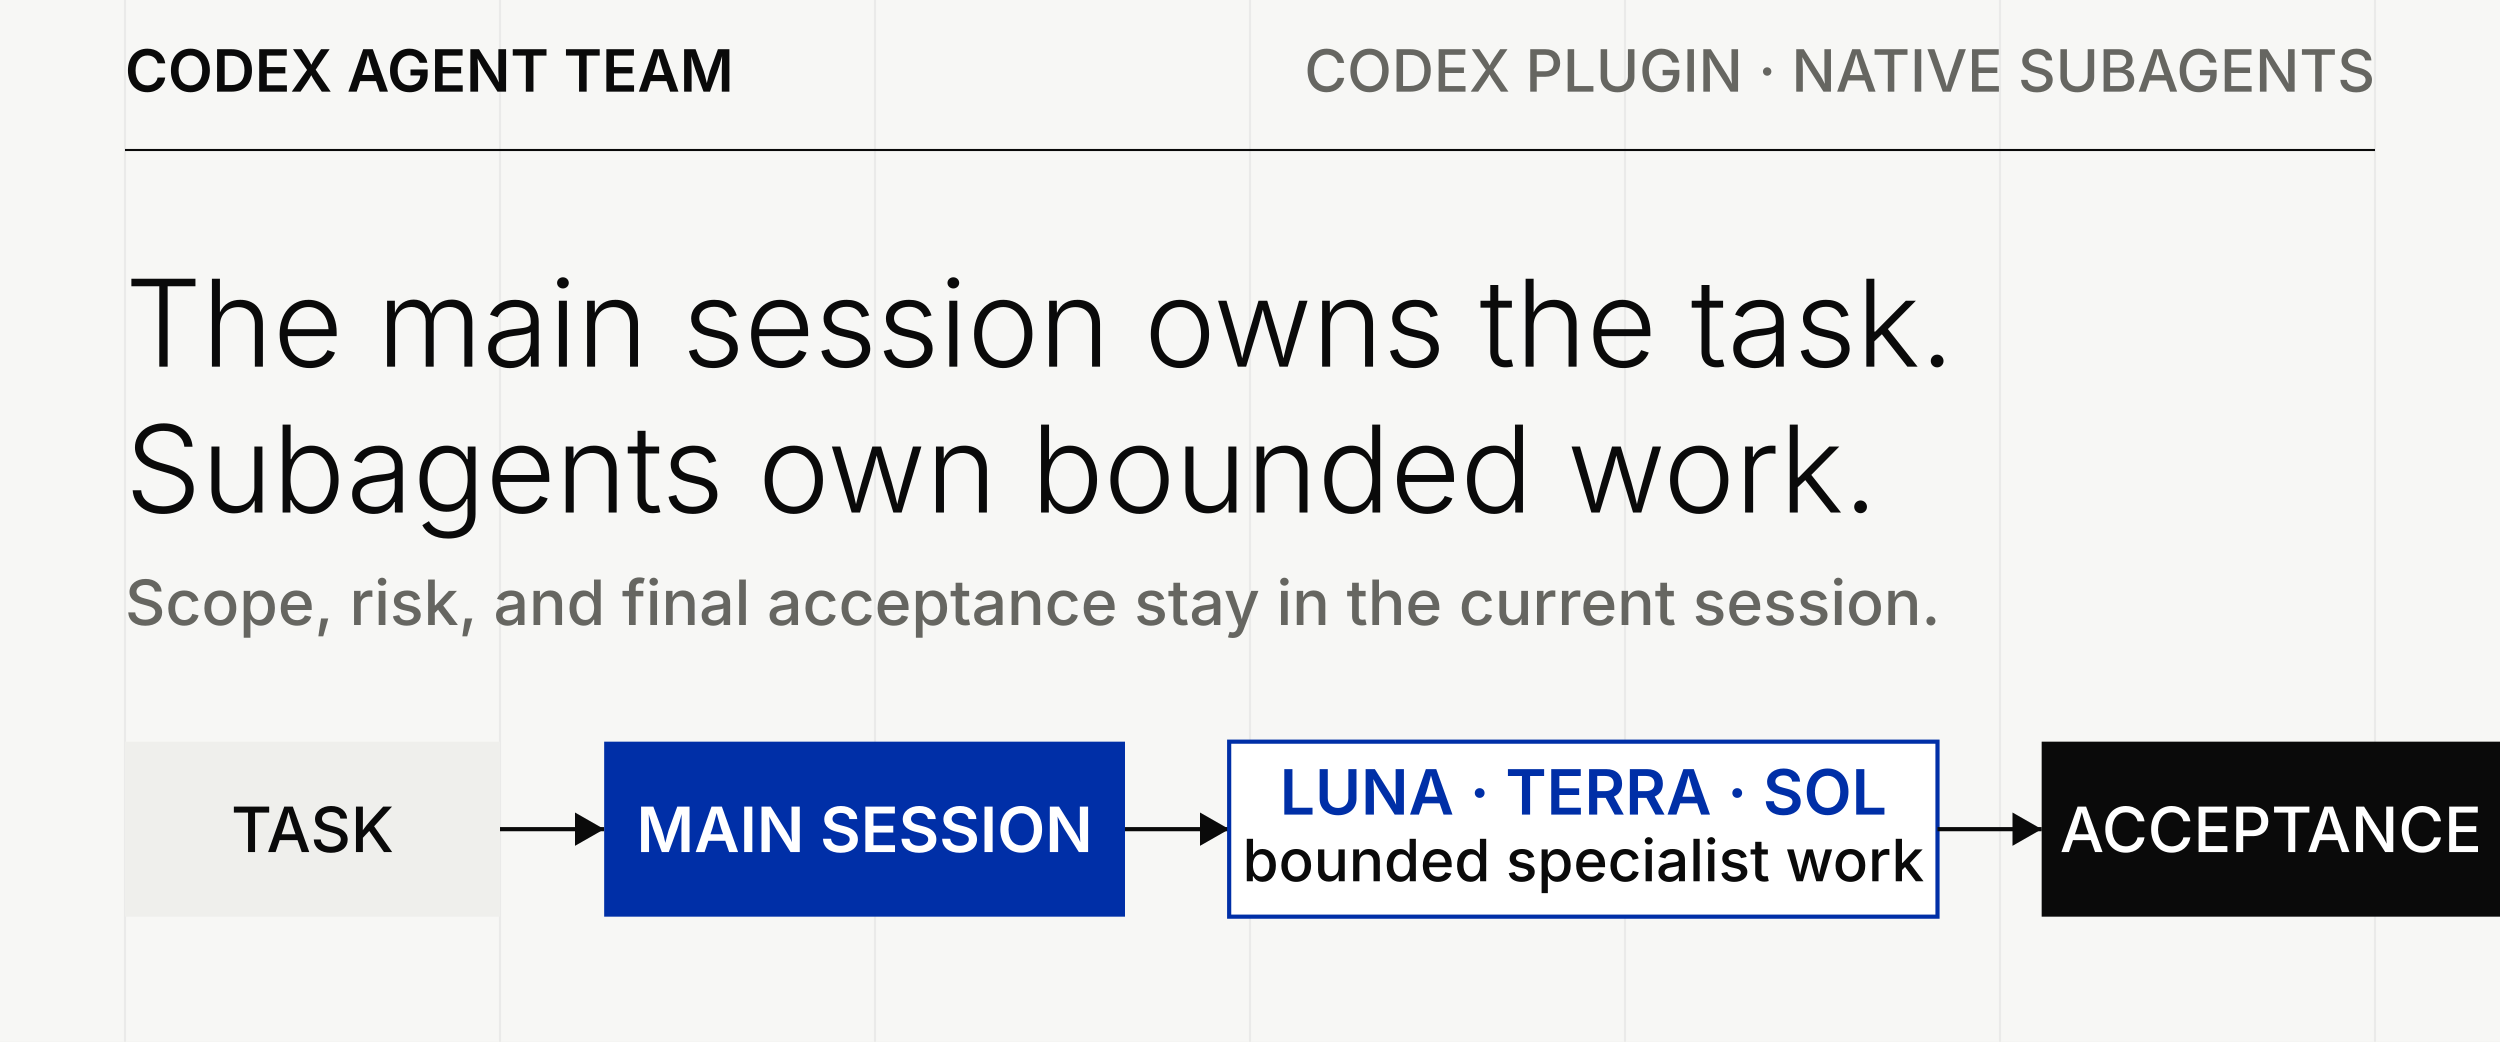
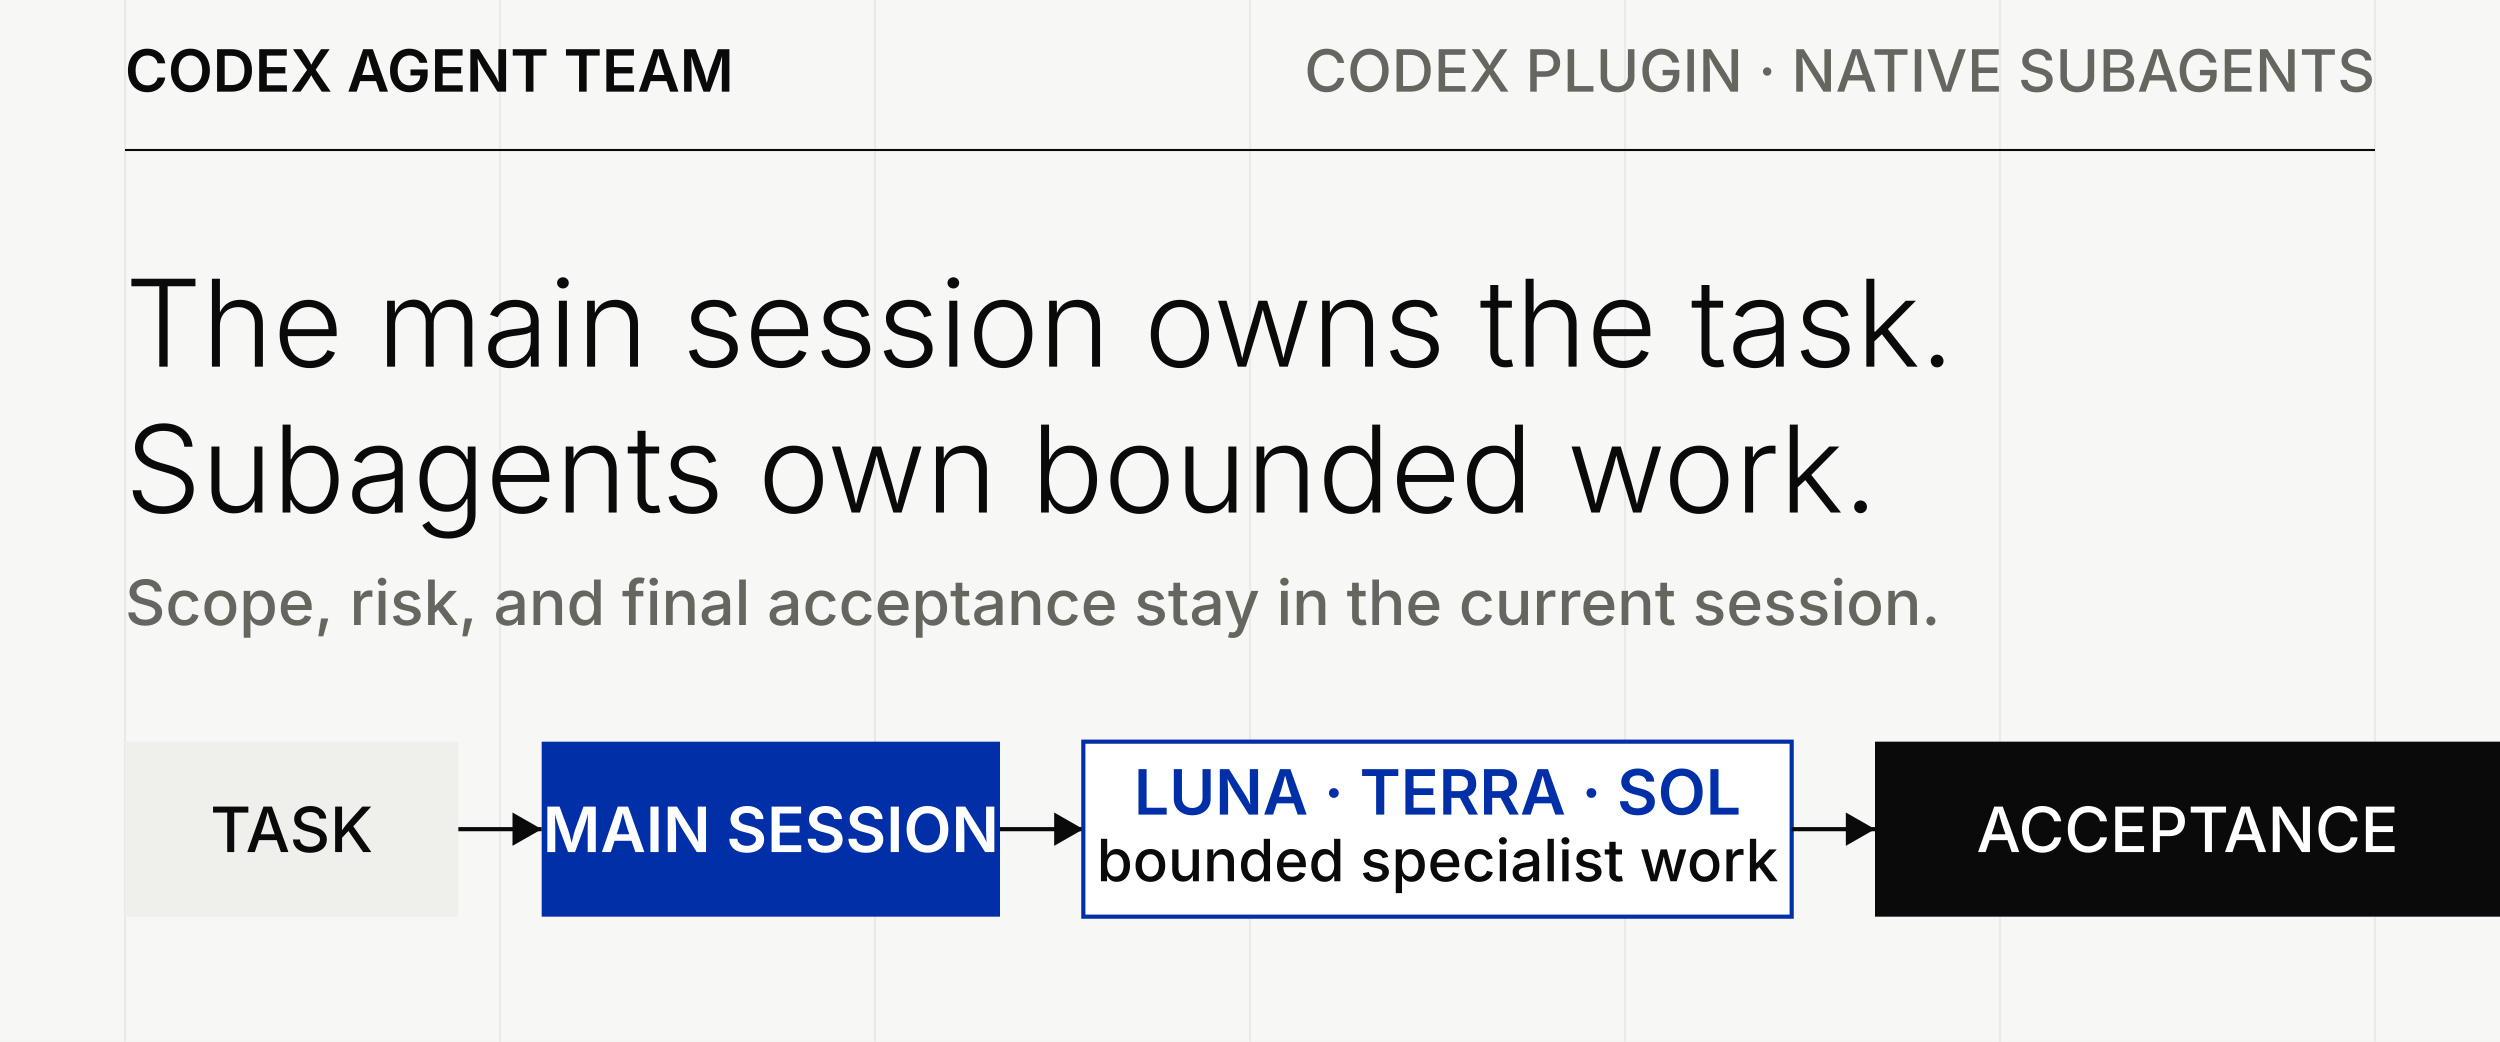
<svg xmlns="http://www.w3.org/2000/svg" width="1200" height="500" viewBox="0 0 1200 500" role="img" aria-labelledby="title desc">
  <rect width="1200" height="500" fill="#f7f7f5" />
  <g stroke="#0a0a0a" stroke-width="1" opacity="0.055">
    <line x1="60" y1="0" x2="60" y2="500" />
    <line x1="240" y1="0" x2="240" y2="500" />
    <line x1="420" y1="0" x2="420" y2="500" />
    <line x1="600" y1="0" x2="600" y2="500" />
    <line x1="780" y1="0" x2="780" y2="500" />
    <line x1="960" y1="0" x2="960" y2="500" />
    <line x1="1140" y1="0" x2="1140" y2="500" />
  </g>
  <line x1="60" y1="72" x2="1140" y2="72" stroke="#0a0a0a" stroke-width="1" />
  <text x="60" y="44" font-family="Inter, Helvetica Neue, Arial, sans-serif" font-size="28" font-weight="600" fill="#0a0a0a">CODEX AGENT TEAM</text>
  <text x="1140" y="44" text-anchor="end" font-family="Inter, Helvetica Neue, Arial, sans-serif" font-size="28" font-weight="500" fill="#666661">CODEX PLUGIN · NATIVE SUBAGENTS</text>
  <text x="60" y="176" font-family="Inter, Helvetica Neue, Arial, sans-serif" font-size="58" font-weight="300" fill="#0a0a0a">The main session owns the task.</text>
  <text x="60" y="246" font-family="Inter, Helvetica Neue, Arial, sans-serif" font-size="58" font-weight="300" fill="#0a0a0a">Subagents own bounded work.</text>
  <text x="60" y="300" font-family="Inter, Helvetica Neue, Arial, sans-serif" font-size="30" font-weight="500" fill="#666661">Scope, risk, and final acceptance stay in the current session.</text>
  <g transform="translate(60 356)">
-     <rect x="0" y="0" width="180" height="84" fill="#efefec" />
-     <text x="90" y="53" text-anchor="middle" font-family="Inter, Helvetica Neue, Arial, sans-serif" font-size="30" font-weight="500" fill="#0a0a0a">TASK</text>
-     <line x1="180" y1="42" x2="230" y2="42" stroke="#0a0a0a" stroke-width="2" />
-     <polygon points="230,42 216,34 216,50" fill="#0a0a0a" />
-     <rect x="230" y="0" width="250" height="84" fill="#002FA7" />
-     <text x="355" y="53" text-anchor="middle" font-family="Inter, Helvetica Neue, Arial, sans-serif" font-size="30" font-weight="600" fill="#ffffff">MAIN SESSION</text>
-     <line x1="480" y1="42" x2="530" y2="42" stroke="#0a0a0a" stroke-width="2" />
-     <polygon points="530,42 516,34 516,50" fill="#0a0a0a" />
-     <rect x="530" y="0" width="340" height="84" fill="#ffffff" stroke="#002FA7" stroke-width="2" />
-     <text x="700" y="35" text-anchor="middle" font-family="Inter, Helvetica Neue, Arial, sans-serif" font-size="30" font-weight="600" fill="#002FA7">LUNA · TERRA · SOL</text>
-     <text x="700" y="67" text-anchor="middle" font-family="Inter, Helvetica Neue, Arial, sans-serif" font-size="28" font-weight="500" fill="#0a0a0a">bounded specialist work</text>
-     <line x1="870" y1="42" x2="920" y2="42" stroke="#0a0a0a" stroke-width="2" />
-     <polygon points="920,42 906,34 906,50" fill="#0a0a0a" />
-     <rect x="920" y="0" width="220" height="84" fill="#0a0a0a" />
-     <text x="1030" y="53" text-anchor="middle" font-family="Inter, Helvetica Neue, Arial, sans-serif" font-size="30" font-weight="500" fill="#ffffff">ACCEPTANCE</text>
+     <rect x="0" y="0" width="160" height="84" fill="#efefec" />
+     <text x="80" y="53" text-anchor="middle" font-family="Inter, Helvetica Neue, Arial, sans-serif" font-size="30" font-weight="500" fill="#0a0a0a">TASK</text>
+     <line x1="160" y1="42" x2="200" y2="42" stroke="#0a0a0a" stroke-width="2" />
+     <polygon points="200,42 186,34 186,50" fill="#0a0a0a" />
+     <rect x="200" y="0" width="220" height="84" fill="#002FA7" />
+     <text x="310" y="53" text-anchor="middle" font-family="Inter, Helvetica Neue, Arial, sans-serif" font-size="30" font-weight="600" fill="#ffffff">MAIN SESSION</text>
+     <line x1="420" y1="42" x2="460" y2="42" stroke="#0a0a0a" stroke-width="2" />
+     <polygon points="460,42 446,34 446,50" fill="#0a0a0a" />
+     <rect x="460" y="0" width="340" height="84" fill="#ffffff" stroke="#002FA7" stroke-width="2" />
+     <text x="630" y="35" text-anchor="middle" font-family="Inter, Helvetica Neue, Arial, sans-serif" font-size="30" font-weight="600" fill="#002FA7">LUNA · TERRA · SOL</text>
+     <text x="630" y="67" text-anchor="middle" font-family="Inter, Helvetica Neue, Arial, sans-serif" font-size="28" font-weight="500" fill="#0a0a0a">bounded specialist work</text>
+     <line x1="800" y1="42" x2="840" y2="42" stroke="#0a0a0a" stroke-width="2" />
+     <polygon points="840,42 826,34 826,50" fill="#0a0a0a" />
+     <rect x="840" y="0" width="300" height="84" fill="#0a0a0a" />
+     <text x="990" y="53" text-anchor="middle" font-family="Inter, Helvetica Neue, Arial, sans-serif" font-size="30" font-weight="500" fill="#ffffff">ACCEPTANCE</text>
  </g>
</svg>
